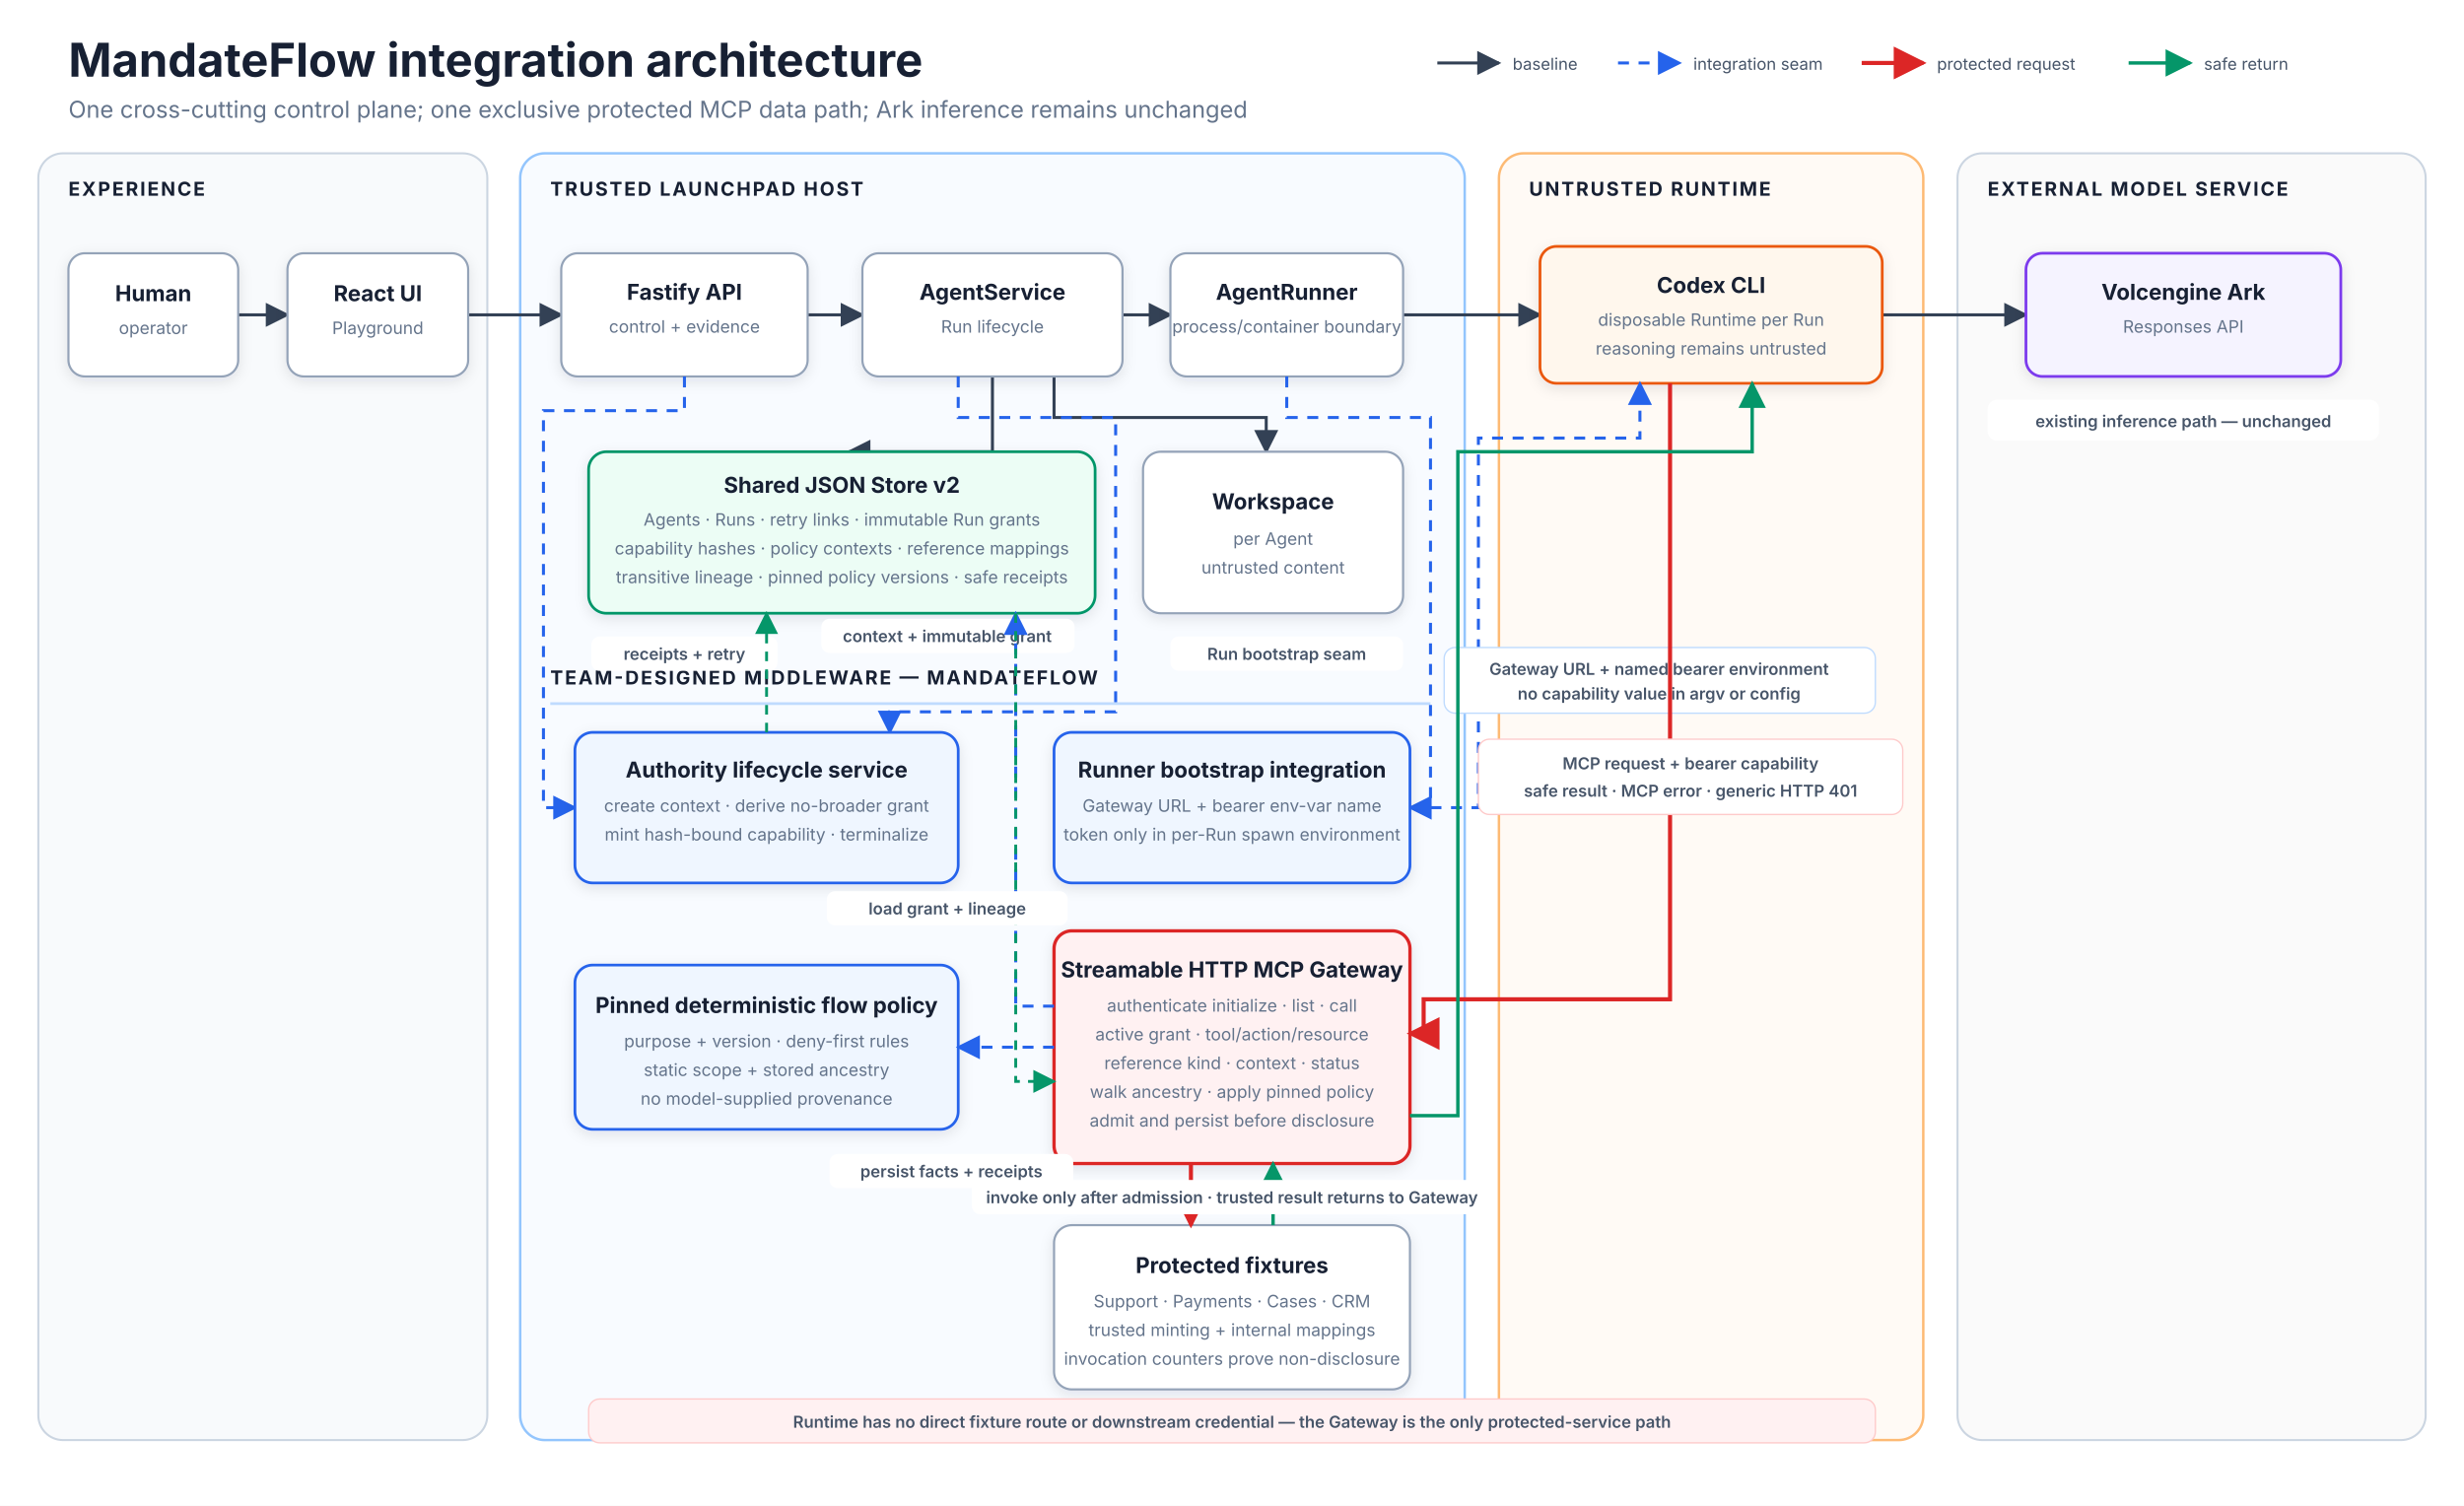
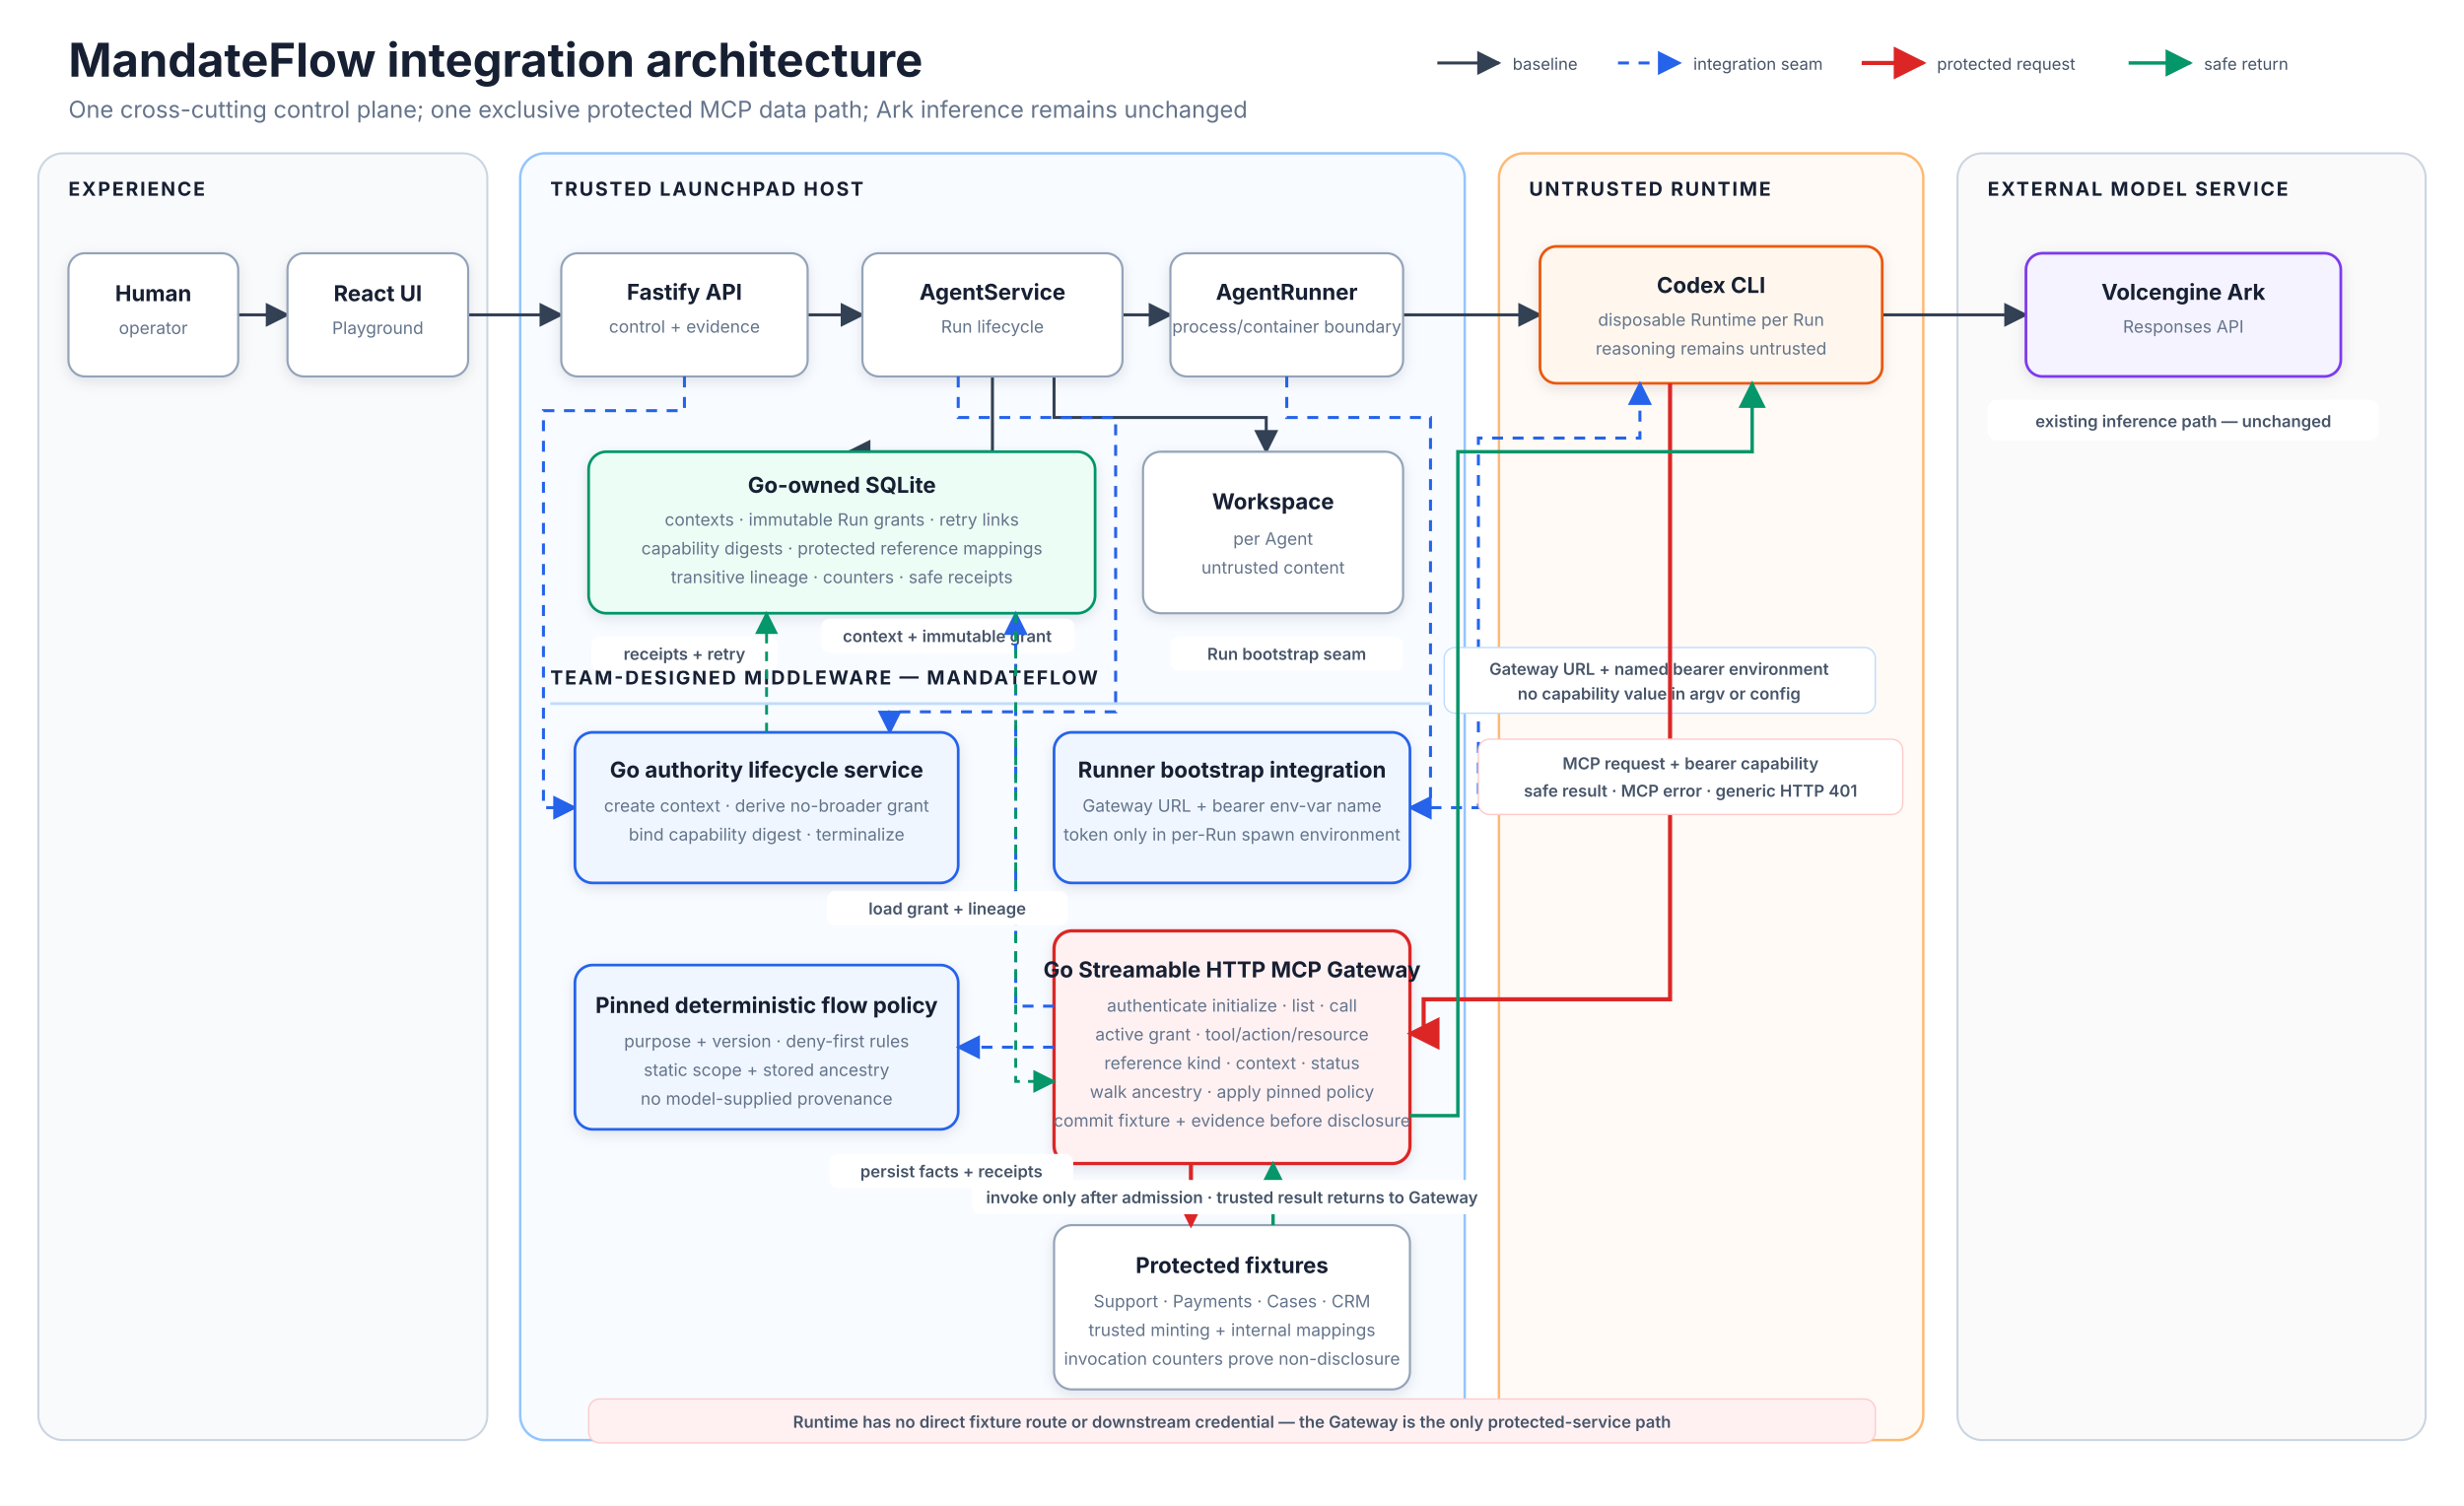
<svg xmlns="http://www.w3.org/2000/svg" width="1800" height="1100" viewBox="0 0 1800 1100" role="img" aria-labelledby="title desc">
  <defs>
    <marker id="arrow" viewBox="0 0 10 10" refX="9" refY="5" markerWidth="8" markerHeight="8" orient="auto-start-reverse">
      <path d="M0 0L10 5L0 10Z" fill="#334155" />
    </marker>
    <marker id="arrowBlue" viewBox="0 0 10 10" refX="9" refY="5" markerWidth="8" markerHeight="8" orient="auto-start-reverse">
      <path d="M0 0L10 5L0 10Z" fill="#2563eb" />
    </marker>
    <marker id="arrowRed" viewBox="0 0 10 10" refX="9" refY="5" markerWidth="8" markerHeight="8" orient="auto-start-reverse">
      <path d="M0 0L10 5L0 10Z" fill="#dc2626" />
    </marker>
    <marker id="arrowGreen" viewBox="0 0 10 10" refX="9" refY="5" markerWidth="8" markerHeight="8" orient="auto-start-reverse">
      <path d="M0 0L10 5L0 10Z" fill="#059669" />
    </marker>
    <filter id="shadow" x="-20%" y="-20%" width="140%" height="140%">
      <feDropShadow dx="0" dy="3" stdDeviation="5" flood-color="#0f172a" flood-opacity="0.10" />
    </filter>
    <style>
      text { font-family: Inter, ui-sans-serif, -apple-system, BlinkMacSystemFont, "Segoe UI", sans-serif; fill: #172033; }
      .title { font-size: 34px; font-weight: 700; }
      .subtitle { font-size: 17px; fill: #64748b; }
      .zone-label { font-size: 14px; font-weight: 700; letter-spacing: 1.35px; }
      .node-title { font-size: 16px; font-weight: 700; text-anchor: middle; }
      .node-sub { font-size: 12.5px; fill: #64748b; text-anchor: middle; }
      .edge-label { font-size: 12px; font-weight: 600; fill: #475569; text-anchor: middle; }
      .legend { font-size: 12px; fill: #475569; }
      .node { fill: #ffffff; stroke: #94a3b8; stroke-width: 1.6; filter: url(#shadow); }
      .middleware { fill: #eff6ff; stroke: #2563eb; stroke-width: 2; filter: url(#shadow); }
      .gateway { fill: #fff1f2; stroke: #dc2626; stroke-width: 2.4; filter: url(#shadow); }
      .store { fill: #ecfdf5; stroke: #059669; stroke-width: 2; filter: url(#shadow); }
      .runtime { fill: #fff7ed; stroke: #ea580c; stroke-width: 2; filter: url(#shadow); }
      .external { fill: #f5f3ff; stroke: #7c3aed; stroke-width: 2; filter: url(#shadow); }
      .baseline-edge { fill: none; stroke: #334155; stroke-width: 2.2; marker-end: url(#arrow); }
      .integration-edge { fill: none; stroke: #2563eb; stroke-width: 2.2; stroke-dasharray: 8 7; marker-end: url(#arrowBlue); }
      .protected-edge { fill: none; stroke: #dc2626; stroke-width: 3; marker-end: url(#arrowRed); }
      .return-edge { fill: none; stroke: #059669; stroke-width: 2.5; marker-end: url(#arrowGreen); }
      .state-edge { fill: none; stroke: #059669; stroke-width: 2.1; stroke-dasharray: 7 6; marker-end: url(#arrowGreen); }
    </style>
  </defs>
  <rect width="1800" height="1100" fill="#ffffff" />
  <text x="50" y="56" class="title">MandateFlow integration architecture</text>
  <text x="50" y="86" class="subtitle">One cross-cutting control plane; one exclusive protected MCP data path; Ark inference remains unchanged</text>
  <g transform="translate(1050 46)">
    <line x1="0" y1="0" x2="45" y2="0" class="baseline-edge" />
    <text x="55" y="5" class="legend">baseline</text>
    <line x1="132" y1="0" x2="177" y2="0" class="integration-edge" />
    <text x="187" y="5" class="legend">integration seam</text>
    <line x1="310" y1="0" x2="355" y2="0" class="protected-edge" />
    <text x="365" y="5" class="legend">protected request</text>
    <line x1="505" y1="0" x2="550" y2="0" class="return-edge" />
    <text x="560" y="5" class="legend">safe return</text>
  </g>
  <rect x="28" y="112" width="328" height="940" rx="18" fill="#f8fafc" stroke="#cbd5e1" stroke-width="1.5" />
  <text x="50" y="143" class="zone-label" fill="#475569">EXPERIENCE</text>
  <rect x="380" y="112" width="690" height="940" rx="18" fill="#f8fbff" stroke="#93c5fd" stroke-width="1.8" />
  <text x="402" y="143" class="zone-label" fill="#1d4ed8">TRUSTED LAUNCHPAD HOST</text>
  <rect x="1095" y="112" width="310" height="940" rx="18" fill="#fffaf5" stroke="#fdba74" stroke-width="1.8" />
  <text x="1117" y="143" class="zone-label" fill="#c2410c">UNTRUSTED RUNTIME</text>
  <rect x="1430" y="112" width="342" height="940" rx="18" fill="#fafafa" stroke="#cbd5e1" stroke-width="1.5" />
  <text x="1452" y="143" class="zone-label" fill="#475569">EXTERNAL MODEL SERVICE</text>
  <path d="M174 230H210" class="baseline-edge" />
  <path d="M342 230H410" class="baseline-edge" />
  <path d="M590 230H630" class="baseline-edge" />
  <path d="M820 230H855" class="baseline-edge" />
  <path d="M1025 230H1125" class="baseline-edge" />
  <path d="M1375 230H1480" class="baseline-edge" />
  <path d="M725 275V330H620" class="baseline-edge" />
  <path d="M770 275V305H925V330" class="baseline-edge" />
  <rect x="50" y="185" width="124" height="90" rx="12" class="node" />
  <text x="112" y="220" class="node-title">Human</text>
  <text x="112" y="244" class="node-sub">operator</text>
  <rect x="210" y="185" width="132" height="90" rx="12" class="node" />
  <text x="276" y="220" class="node-title">React UI</text>
  <text x="276" y="244" class="node-sub">Playground</text>
  <rect x="410" y="185" width="180" height="90" rx="12" class="node" />
  <text x="500" y="219" class="node-title">Fastify API</text>
  <text x="500" y="243" class="node-sub">control + evidence</text>
  <rect x="630" y="185" width="190" height="90" rx="12" class="node" />
  <text x="725" y="219" class="node-title">AgentService</text>
  <text x="725" y="243" class="node-sub">Run lifecycle</text>
  <rect x="855" y="185" width="170" height="90" rx="12" class="node" />
  <text x="940" y="219" class="node-title">AgentRunner</text>
  <text x="940" y="243" class="node-sub">process/container boundary</text>
  <rect x="1125" y="180" width="250" height="100" rx="12" class="runtime" />
  <text x="1250" y="214" class="node-title">Codex CLI</text>
  <text x="1250" y="238" class="node-sub">disposable Runtime per Run</text>
  <text x="1250" y="259" class="node-sub">reasoning remains untrusted</text>
  <rect x="1480" y="185" width="230" height="90" rx="12" class="external" />
  <text x="1595" y="219" class="node-title">Volcengine Ark</text>
  <text x="1595" y="243" class="node-sub">Responses API</text>
  <rect x="1452" y="292" width="286" height="30" rx="7" fill="#ffffff" />
  <text x="1595" y="312" class="edge-label">existing inference path — unchanged</text>
  <rect x="430" y="330" width="370" height="118" rx="13" class="store" />
-   <text x="615" y="360" class="node-title">Shared JSON Store v2</text>
-   <text x="615" y="384" class="node-sub">Agents · Runs · retry links · immutable Run grants</text>
-   <text x="615" y="405" class="node-sub">capability hashes · policy contexts · reference mappings</text>
-   <text x="615" y="426" class="node-sub">transitive lineage · pinned policy versions · safe receipts</text>
+   <text x="615" y="360" class="node-title">Go-owned SQLite</text>
+   <text x="615" y="384" class="node-sub">contexts · immutable Run grants · retry links</text>
+   <text x="615" y="405" class="node-sub">capability digests · protected reference mappings</text>
+   <text x="615" y="426" class="node-sub">transitive lineage · counters · safe receipts</text>
  <rect x="835" y="330" width="190" height="118" rx="13" class="node" />
  <text x="930" y="372" class="node-title">Workspace</text>
  <text x="930" y="398" class="node-sub">per Agent</text>
  <text x="930" y="419" class="node-sub">untrusted content</text>
  <text x="402" y="500" class="zone-label" fill="#1d4ed8">TEAM-DESIGNED MIDDLEWARE — MANDATEFLOW</text>
  <line x1="402" y1="514" x2="1045" y2="514" stroke="#bfdbfe" stroke-width="2" />
  <path d="M500 275V300H397V590H420" class="integration-edge" />
  <path d="M700 275V305H815V520H650V535" class="integration-edge" />
  <path d="M940 275V305H1045V590H1030" class="integration-edge" />
  <rect x="432" y="465" width="136" height="25" rx="6" fill="#ffffff" />
  <text x="500" y="482" class="edge-label">receipts + retry</text>
  <rect x="600" y="452" width="185" height="25" rx="6" fill="#ffffff" />
  <text x="692" y="469" class="edge-label">context + immutable grant</text>
  <rect x="855" y="465" width="170" height="25" rx="6" fill="#ffffff" />
  <text x="940" y="482" class="edge-label">Run bootstrap seam</text>
  <rect x="420" y="535" width="280" height="110" rx="13" class="middleware" />
-   <text x="560" y="568" class="node-title">Authority lifecycle service</text>
+   <text x="560" y="568" class="node-title">Go authority lifecycle service</text>
  <text x="560" y="593" class="node-sub">create context · derive no-broader grant</text>
-   <text x="560" y="614" class="node-sub">mint hash-bound capability · terminalize</text>
+   <text x="560" y="614" class="node-sub">bind capability digest · terminalize</text>
  <rect x="770" y="535" width="260" height="110" rx="13" class="middleware" />
  <text x="900" y="568" class="node-title">Runner bootstrap integration</text>
  <text x="900" y="593" class="node-sub">Gateway URL + bearer env-var name</text>
  <text x="900" y="614" class="node-sub">token only in per-Run spawn environment</text>
  <rect x="420" y="705" width="280" height="120" rx="13" class="middleware" />
  <text x="560" y="740" class="node-title">Pinned deterministic flow policy</text>
  <text x="560" y="765" class="node-sub">purpose + version · deny-first rules</text>
  <text x="560" y="786" class="node-sub">static scope + stored ancestry</text>
  <text x="560" y="807" class="node-sub">no model-supplied provenance</text>
  <rect x="770" y="680" width="260" height="170" rx="13" class="gateway" />
-   <text x="900" y="714" class="node-title">Streamable HTTP MCP Gateway</text>
+   <text x="900" y="714" class="node-title">Go Streamable HTTP MCP Gateway</text>
  <text x="900" y="739" class="node-sub">authenticate initialize · list · call</text>
  <text x="900" y="760" class="node-sub">active grant · tool/action/resource</text>
  <text x="900" y="781" class="node-sub">reference kind · context · status</text>
  <text x="900" y="802" class="node-sub">walk ancestry · apply pinned policy</text>
-   <text x="900" y="823" class="node-sub">admit and persist before disclosure</text>
+   <text x="900" y="823" class="node-sub">commit fixture + evidence before disclosure</text>
  <rect x="770" y="895" width="260" height="120" rx="13" class="node" />
  <text x="900" y="930" class="node-title">Protected fixtures</text>
  <text x="900" y="955" class="node-sub">Support · Payments · Cases · CRM</text>
  <text x="900" y="976" class="node-sub">trusted minting + internal mappings</text>
  <text x="900" y="997" class="node-sub">invocation counters prove non-disclosure</text>
  <path d="M560 535V448" class="state-edge" />
  <path d="M770 735H742V448" class="integration-edge" />
  <path d="M742 448V790H770" class="state-edge" />
  <path d="M770 765H700" class="integration-edge" />
  <rect x="604" y="651" width="176" height="25" rx="6" fill="#ffffff" />
  <text x="692" y="668" class="edge-label">load grant + lineage</text>
  <rect x="606" y="843" width="178" height="25" rx="6" fill="#ffffff" />
  <text x="695" y="860" class="edge-label">persist facts + receipts</text>
  <path d="M1030 590H1080V320H1198V280" class="integration-edge" />
  <rect x="1055" y="473" width="315" height="48" rx="8" fill="#ffffff" stroke="#bfdbfe" />
  <text x="1212" y="493" class="edge-label" fill="#2563eb">Gateway URL + named bearer environment</text>
  <text x="1212" y="511" class="edge-label" fill="#2563eb">no capability value in argv or config</text>
  <path d="M1220 280V730H1040V755H1030" class="protected-edge" />
  <path d="M1030 815H1065V330H1280V280" class="return-edge" />
  <rect x="1080" y="540" width="310" height="55" rx="8" fill="#ffffff" stroke="#fecaca" />
  <text x="1235" y="562" class="edge-label" fill="#dc2626">MCP request + bearer capability</text>
  <text x="1235" y="582" class="edge-label" fill="#059669">safe result · MCP error · generic HTTP 401</text>
  <path d="M870 850V895" class="protected-edge" />
  <path d="M930 895V850" class="return-edge" />
  <rect x="710" y="862" width="380" height="25" rx="6" fill="#ffffff" />
  <text x="900" y="879" class="edge-label">invoke only after admission · trusted result returns to Gateway</text>
  <rect x="430" y="1022" width="940" height="32" rx="8" fill="#fff1f2" stroke="#fecaca" />
  <text x="900" y="1043" class="edge-label" fill="#dc2626">Runtime has no direct fixture route or downstream credential — the Gateway is the only protected-service path</text>
</svg>
